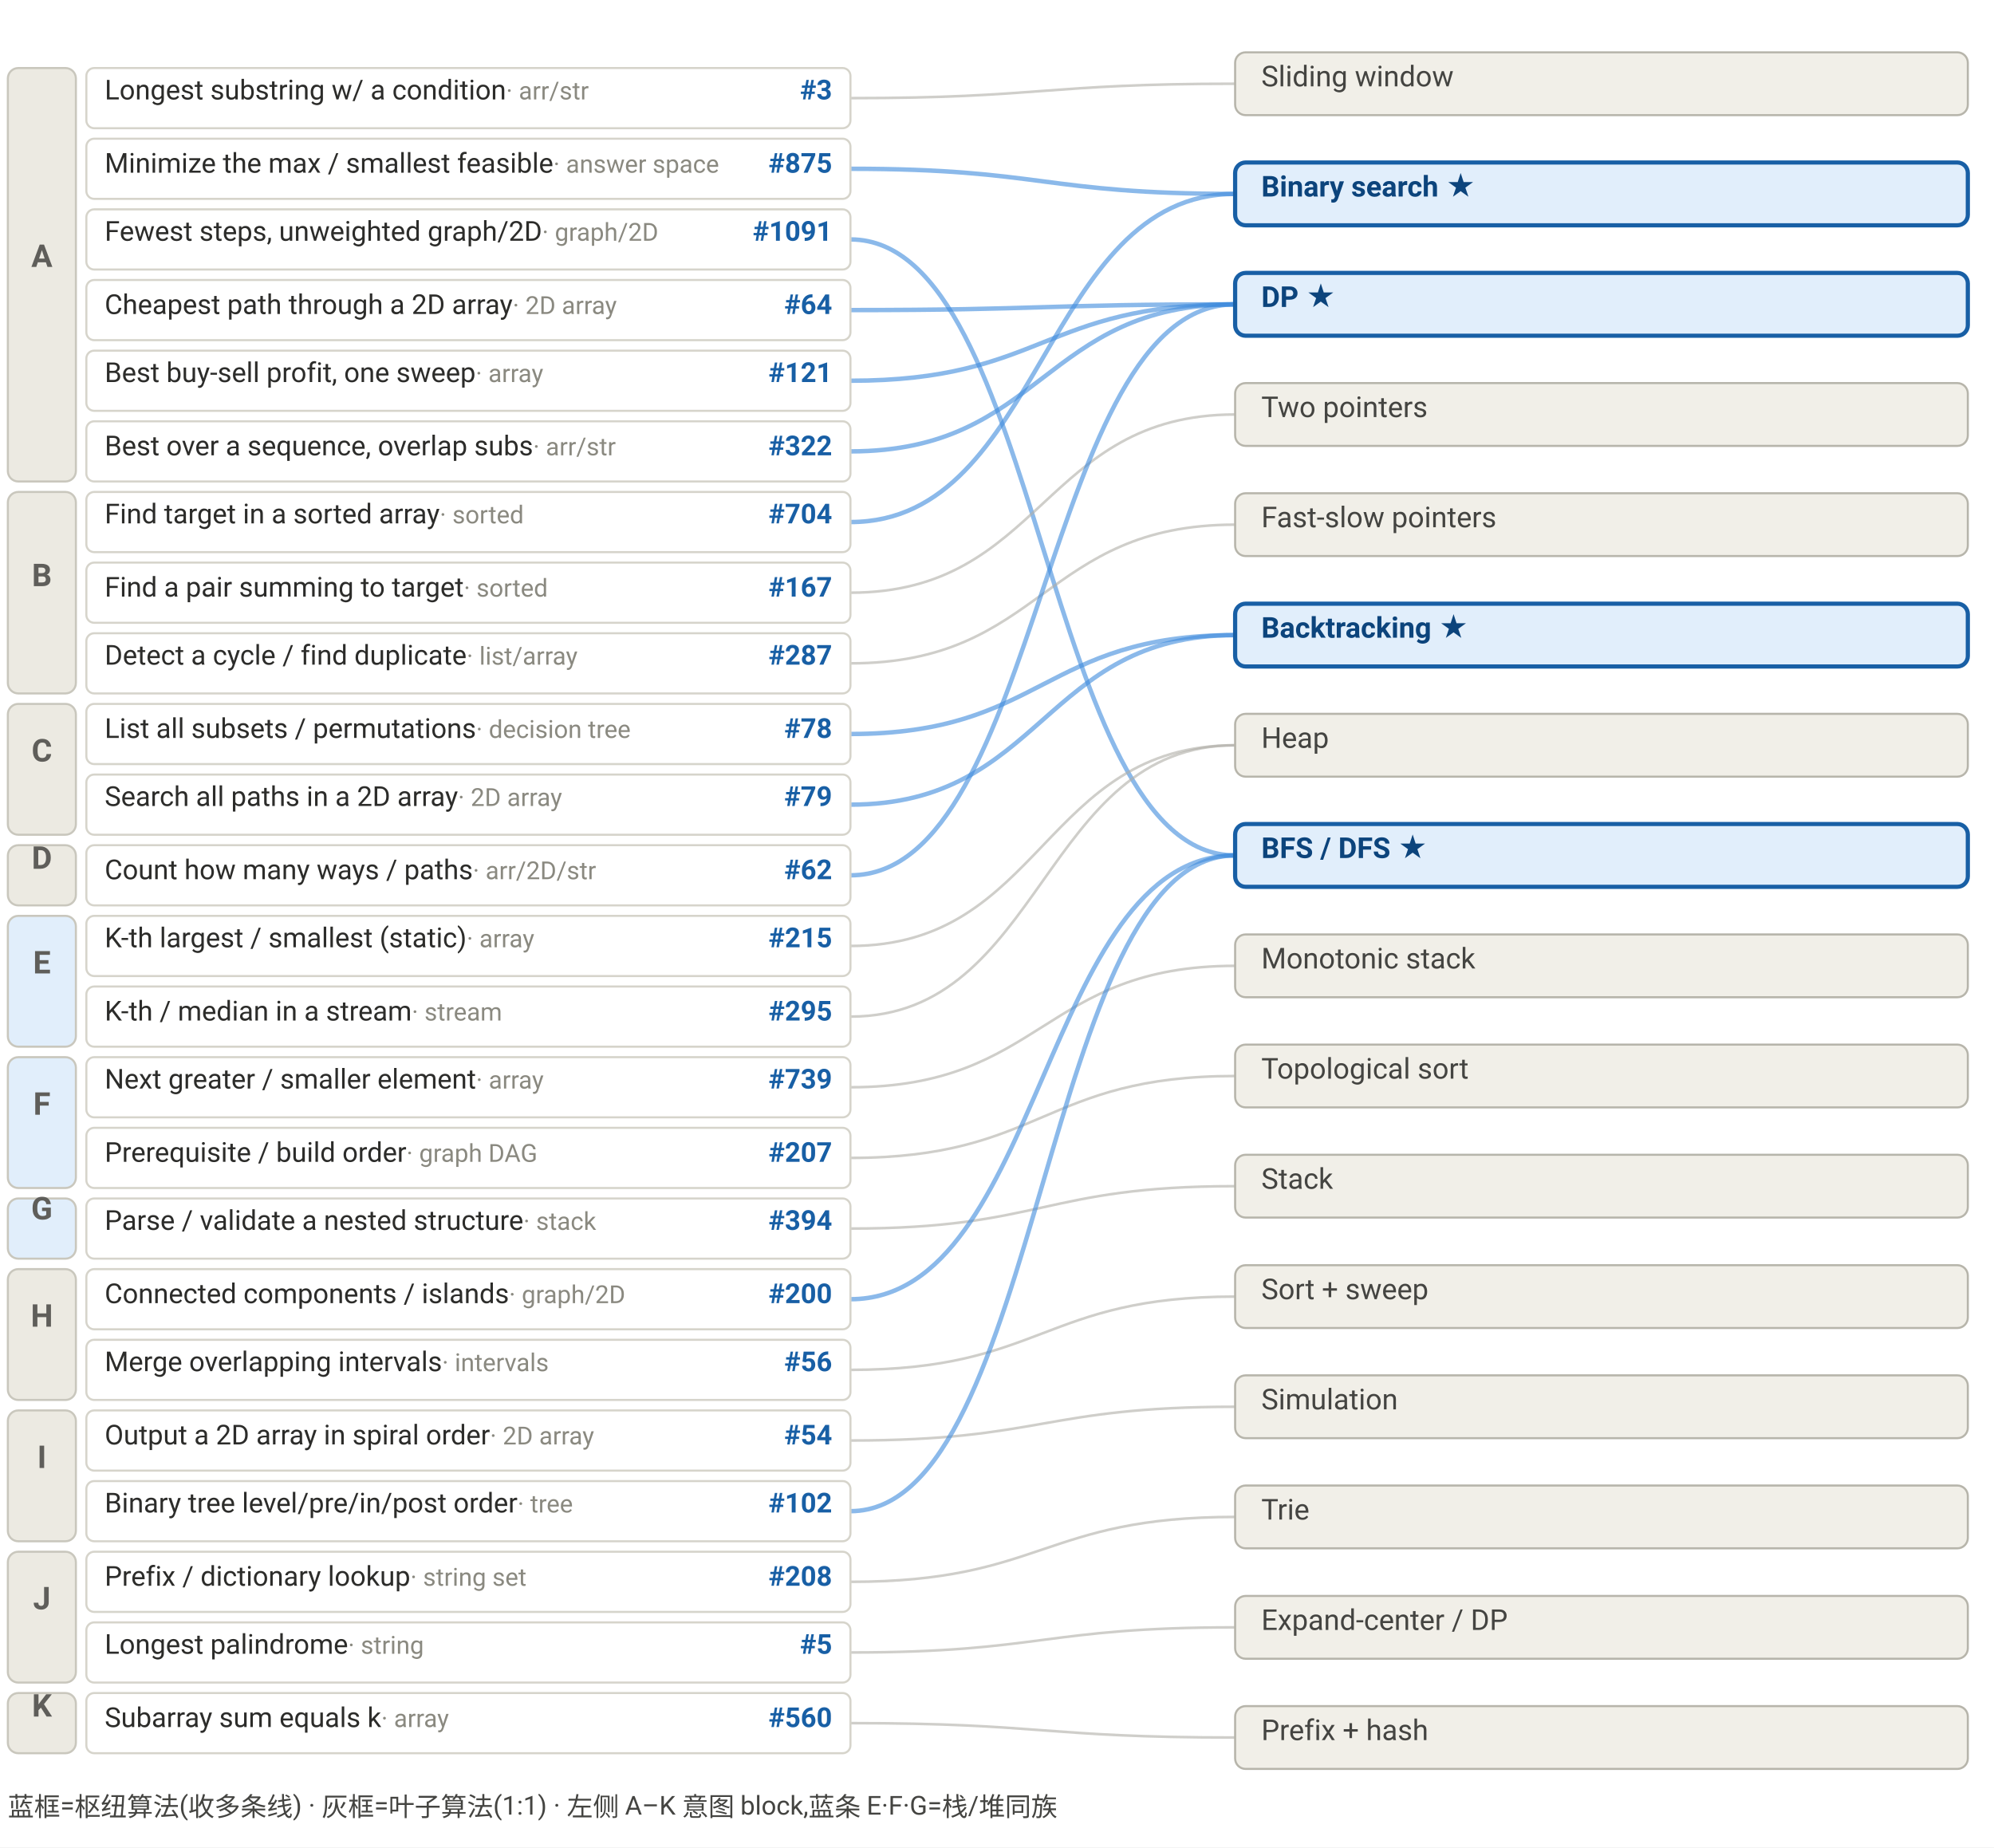
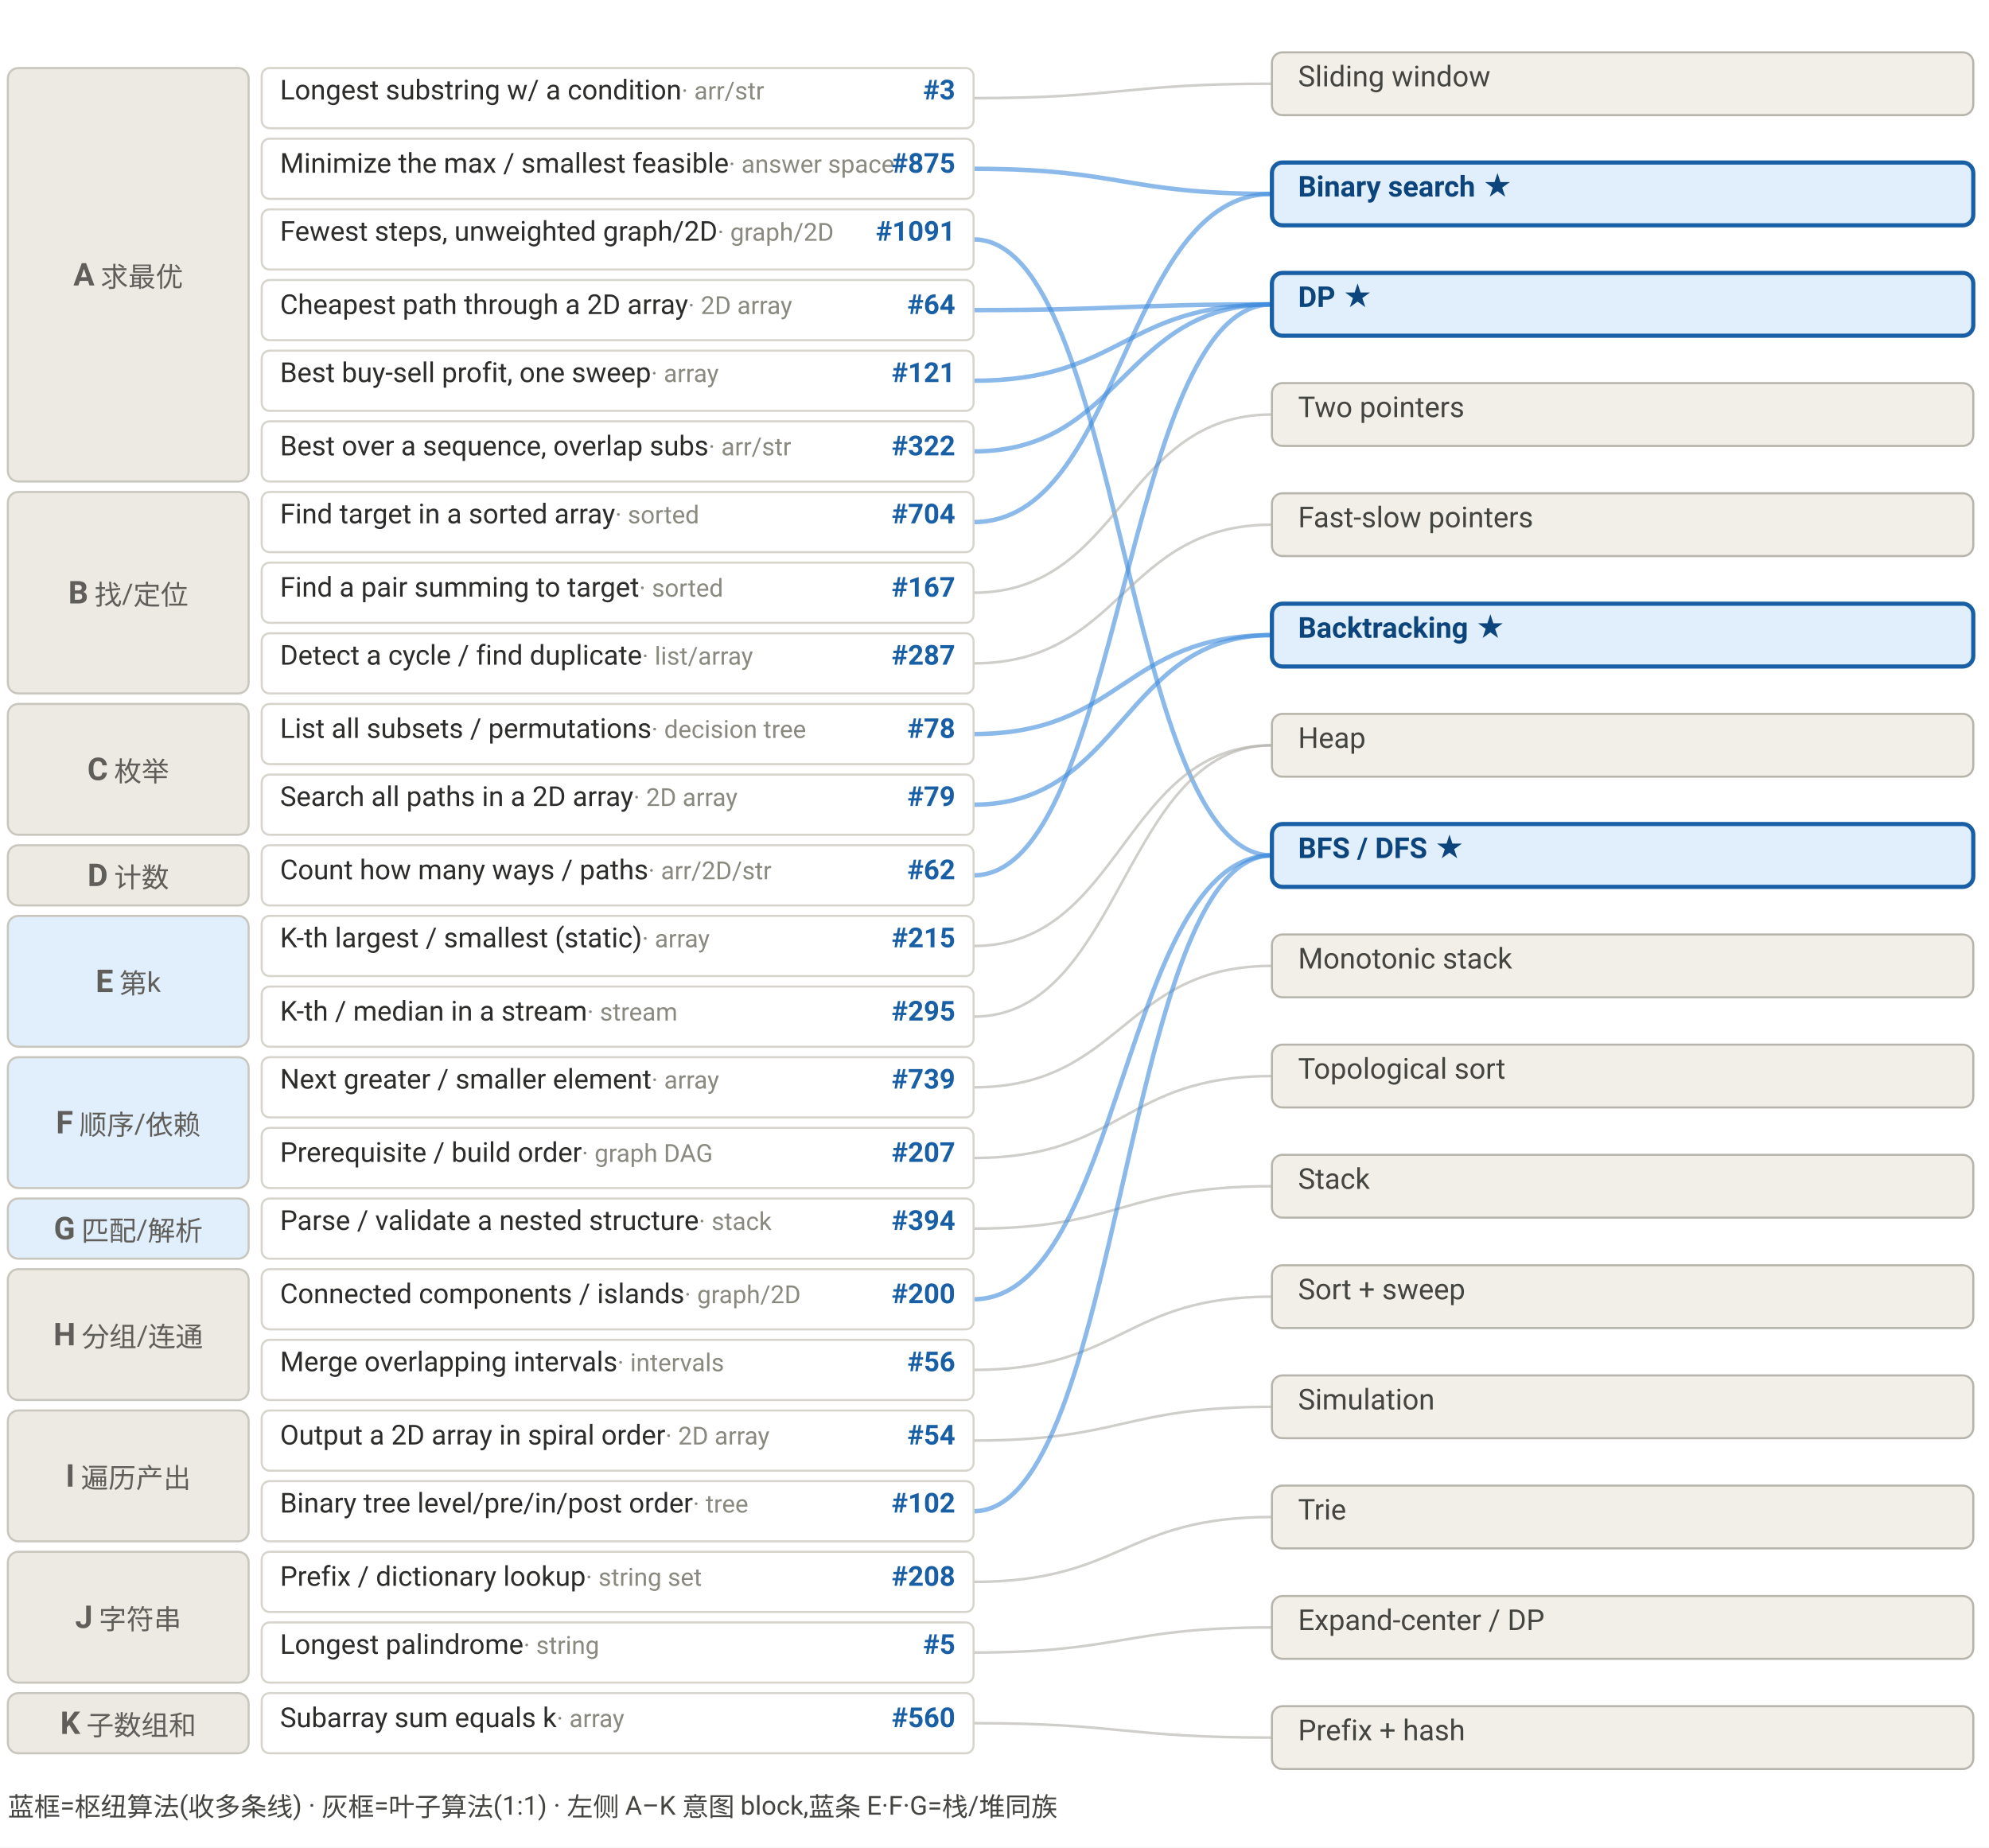
- <svg xmlns="http://www.w3.org/2000/svg" viewBox="0 0 762 706" font-family="-apple-system,Segoe UI,Roboto,Helvetica,Arial,sans-serif">
-   <rect x="0" y="0" width="762" height="706" fill="#ffffff" />
-   <path d="M 325 37.5 C 398.5 37.5 398.5 32.0 472 32.0" fill="none" stroke="#AFAEA6" stroke-width="1.0" opacity="0.6" />
-   <path d="M 325 64.5 C 398.5 64.5 398.5 74.1 472 74.1" fill="none" stroke="#3D8BDC" stroke-width="1.7" opacity="0.6" />
-   <path d="M 325 91.5 C 398.5 91.5 398.5 326.9 472 326.9" fill="none" stroke="#3D8BDC" stroke-width="1.7" opacity="0.6" />
-   <path d="M 325 118.5 C 398.5 118.5 398.5 116.3 472 116.3" fill="none" stroke="#3D8BDC" stroke-width="1.7" opacity="0.6" />
-   <path d="M 325 145.5 C 398.5 145.5 398.5 116.3 472 116.3" fill="none" stroke="#3D8BDC" stroke-width="1.7" opacity="0.6" />
-   <path d="M 325 172.5 C 398.5 172.5 398.5 116.3 472 116.3" fill="none" stroke="#3D8BDC" stroke-width="1.7" opacity="0.6" />
-   <path d="M 325 199.5 C 398.5 199.5 398.5 74.1 472 74.1" fill="none" stroke="#3D8BDC" stroke-width="1.7" opacity="0.6" />
-   <path d="M 325 226.5 C 398.5 226.5 398.5 158.4 472 158.4" fill="none" stroke="#AFAEA6" stroke-width="1.0" opacity="0.6" />
-   <path d="M 325 253.5 C 398.5 253.5 398.5 200.5 472 200.5" fill="none" stroke="#AFAEA6" stroke-width="1.0" opacity="0.6" />
-   <path d="M 325 280.5 C 398.5 280.5 398.5 242.7 472 242.7" fill="none" stroke="#3D8BDC" stroke-width="1.7" opacity="0.6" />
-   <path d="M 325 307.5 C 398.5 307.5 398.5 242.7 472 242.7" fill="none" stroke="#3D8BDC" stroke-width="1.7" opacity="0.6" />
-   <path d="M 325 334.5 C 398.5 334.5 398.5 116.3 472 116.3" fill="none" stroke="#3D8BDC" stroke-width="1.7" opacity="0.6" />
-   <path d="M 325 361.5 C 398.5 361.5 398.5 284.8 472 284.8" fill="none" stroke="#AFAEA6" stroke-width="1.0" opacity="0.6" />
-   <path d="M 325 388.5 C 398.5 388.5 398.5 284.8 472 284.8" fill="none" stroke="#AFAEA6" stroke-width="1.0" opacity="0.6" />
-   <path d="M 325 415.5 C 398.5 415.5 398.5 369.1 472 369.1" fill="none" stroke="#AFAEA6" stroke-width="1.0" opacity="0.6" />
-   <path d="M 325 442.5 C 398.5 442.5 398.5 411.2 472 411.2" fill="none" stroke="#AFAEA6" stroke-width="1.0" opacity="0.6" />
-   <path d="M 325 469.5 C 398.5 469.5 398.5 453.3 472 453.3" fill="none" stroke="#AFAEA6" stroke-width="1.0" opacity="0.6" />
-   <path d="M 325 496.5 C 398.5 496.5 398.5 326.9 472 326.9" fill="none" stroke="#3D8BDC" stroke-width="1.7" opacity="0.6" />
-   <path d="M 325 523.5 C 398.5 523.5 398.5 495.5 472 495.5" fill="none" stroke="#AFAEA6" stroke-width="1.0" opacity="0.6" />
-   <path d="M 325 550.5 C 398.5 550.5 398.5 537.6 472 537.6" fill="none" stroke="#AFAEA6" stroke-width="1.0" opacity="0.6" />
-   <path d="M 325 577.5 C 398.5 577.5 398.5 326.9 472 326.9" fill="none" stroke="#3D8BDC" stroke-width="1.7" opacity="0.6" />
-   <path d="M 325 604.5 C 398.5 604.5 398.5 579.7 472 579.7" fill="none" stroke="#AFAEA6" stroke-width="1.0" opacity="0.6" />
-   <path d="M 325 631.5 C 398.5 631.5 398.5 621.9 472 621.9" fill="none" stroke="#AFAEA6" stroke-width="1.0" opacity="0.6" />
-   <path d="M 325 658.5 C 398.5 658.5 398.5 664.0 472 664.0" fill="none" stroke="#AFAEA6" stroke-width="1.0" opacity="0.6" />
-   <rect x="3" y="26" width="26" height="158" rx="4" fill="#ECEAE2" stroke="#C9C7BD" stroke-width="0.8" />
-   <text x="16" y="102" text-anchor="middle" font-size="12" font-weight="600" fill="#5F5E5A">A</text>
-   <rect x="3" y="188" width="26" height="77" rx="4" fill="#ECEAE2" stroke="#C9C7BD" stroke-width="0.8" />
-   <text x="16" y="224" text-anchor="middle" font-size="12" font-weight="600" fill="#5F5E5A">B</text>
-   <rect x="3" y="269" width="26" height="50" rx="4" fill="#ECEAE2" stroke="#C9C7BD" stroke-width="0.8" />
-   <text x="16" y="291" text-anchor="middle" font-size="12" font-weight="600" fill="#5F5E5A">C</text>
-   <rect x="3" y="323" width="26" height="23" rx="4" fill="#ECEAE2" stroke="#C9C7BD" stroke-width="0.8" />
-   <text x="16" y="332" text-anchor="middle" font-size="12" font-weight="600" fill="#5F5E5A">D</text>
-   <rect x="3" y="350" width="26" height="50" rx="4" fill="#E1EEFB" stroke="#C9C7BD" stroke-width="0.8" />
-   <text x="16" y="372" text-anchor="middle" font-size="12" font-weight="600" fill="#5F5E5A">E</text>
-   <rect x="3" y="404" width="26" height="50" rx="4" fill="#E1EEFB" stroke="#C9C7BD" stroke-width="0.8" />
-   <text x="16" y="426" text-anchor="middle" font-size="12" font-weight="600" fill="#5F5E5A">F</text>
-   <rect x="3" y="458" width="26" height="23" rx="4" fill="#E1EEFB" stroke="#C9C7BD" stroke-width="0.8" />
-   <text x="16" y="466" text-anchor="middle" font-size="12" font-weight="600" fill="#5F5E5A">G</text>
-   <rect x="3" y="485" width="26" height="50" rx="4" fill="#ECEAE2" stroke="#C9C7BD" stroke-width="0.8" />
-   <text x="16" y="507" text-anchor="middle" font-size="12" font-weight="600" fill="#5F5E5A">H</text>
-   <rect x="3" y="539" width="26" height="50" rx="4" fill="#ECEAE2" stroke="#C9C7BD" stroke-width="0.8" />
-   <text x="16" y="561" text-anchor="middle" font-size="12" font-weight="600" fill="#5F5E5A">I</text>
-   <rect x="3" y="593" width="26" height="50" rx="4" fill="#ECEAE2" stroke="#C9C7BD" stroke-width="0.8" />
-   <text x="16" y="615" text-anchor="middle" font-size="12" font-weight="600" fill="#5F5E5A">J</text>
-   <rect x="3" y="647" width="26" height="23" rx="4" fill="#ECEAE2" stroke="#C9C7BD" stroke-width="0.8" />
-   <text x="16" y="656" text-anchor="middle" font-size="12" font-weight="600" fill="#5F5E5A">K</text>
-   <rect x="33" y="26" width="292" height="23" rx="3" fill="#ffffff" stroke="#D6D4CB" stroke-width="0.8" />
-   <text x="40" y="38" font-size="10.5" fill="#2C2C2A">Longest substring w/ a condition<tspan fill="#8A8980" font-size="9.5"> · arr/str</tspan>
+ <svg xmlns="http://www.w3.org/2000/svg" viewBox="0 0 760 706" font-family="-apple-system,Segoe UI,Roboto,Helvetica,Arial,sans-serif">
+   <rect x="0" y="0" width="760" height="706" fill="#ffffff" />
+   <path d="M 372 37.5 C 429.0 37.5 429.0 32.0 486 32.0" fill="none" stroke="#AFAEA6" stroke-width="1.0" opacity="0.6" />
+   <path d="M 372 64.5 C 429.0 64.5 429.0 74.1 486 74.1" fill="none" stroke="#3D8BDC" stroke-width="1.7" opacity="0.6" />
+   <path d="M 372 91.5 C 429.0 91.5 429.0 326.9 486 326.9" fill="none" stroke="#3D8BDC" stroke-width="1.7" opacity="0.6" />
+   <path d="M 372 118.5 C 429.0 118.5 429.0 116.3 486 116.3" fill="none" stroke="#3D8BDC" stroke-width="1.7" opacity="0.6" />
+   <path d="M 372 145.5 C 429.0 145.5 429.0 116.3 486 116.3" fill="none" stroke="#3D8BDC" stroke-width="1.7" opacity="0.6" />
+   <path d="M 372 172.5 C 429.0 172.5 429.0 116.3 486 116.3" fill="none" stroke="#3D8BDC" stroke-width="1.7" opacity="0.6" />
+   <path d="M 372 199.5 C 429.0 199.5 429.0 74.1 486 74.1" fill="none" stroke="#3D8BDC" stroke-width="1.7" opacity="0.6" />
+   <path d="M 372 226.5 C 429.0 226.5 429.0 158.4 486 158.4" fill="none" stroke="#AFAEA6" stroke-width="1.0" opacity="0.6" />
+   <path d="M 372 253.5 C 429.0 253.5 429.0 200.5 486 200.5" fill="none" stroke="#AFAEA6" stroke-width="1.0" opacity="0.6" />
+   <path d="M 372 280.5 C 429.0 280.5 429.0 242.7 486 242.7" fill="none" stroke="#3D8BDC" stroke-width="1.7" opacity="0.6" />
+   <path d="M 372 307.5 C 429.0 307.5 429.0 242.7 486 242.7" fill="none" stroke="#3D8BDC" stroke-width="1.7" opacity="0.6" />
+   <path d="M 372 334.5 C 429.0 334.5 429.0 116.3 486 116.3" fill="none" stroke="#3D8BDC" stroke-width="1.7" opacity="0.6" />
+   <path d="M 372 361.5 C 429.0 361.5 429.0 284.8 486 284.8" fill="none" stroke="#AFAEA6" stroke-width="1.0" opacity="0.6" />
+   <path d="M 372 388.5 C 429.0 388.5 429.0 284.8 486 284.8" fill="none" stroke="#AFAEA6" stroke-width="1.0" opacity="0.6" />
+   <path d="M 372 415.5 C 429.0 415.5 429.0 369.1 486 369.1" fill="none" stroke="#AFAEA6" stroke-width="1.0" opacity="0.6" />
+   <path d="M 372 442.5 C 429.0 442.5 429.0 411.2 486 411.2" fill="none" stroke="#AFAEA6" stroke-width="1.0" opacity="0.6" />
+   <path d="M 372 469.5 C 429.0 469.5 429.0 453.3 486 453.3" fill="none" stroke="#AFAEA6" stroke-width="1.0" opacity="0.6" />
+   <path d="M 372 496.5 C 429.0 496.5 429.0 326.9 486 326.9" fill="none" stroke="#3D8BDC" stroke-width="1.7" opacity="0.6" />
+   <path d="M 372 523.5 C 429.0 523.5 429.0 495.5 486 495.5" fill="none" stroke="#AFAEA6" stroke-width="1.0" opacity="0.6" />
+   <path d="M 372 550.5 C 429.0 550.5 429.0 537.6 486 537.6" fill="none" stroke="#AFAEA6" stroke-width="1.0" opacity="0.6" />
+   <path d="M 372 577.5 C 429.0 577.5 429.0 326.9 486 326.9" fill="none" stroke="#3D8BDC" stroke-width="1.7" opacity="0.6" />
+   <path d="M 372 604.5 C 429.0 604.5 429.0 579.7 486 579.7" fill="none" stroke="#AFAEA6" stroke-width="1.0" opacity="0.6" />
+   <path d="M 372 631.5 C 429.0 631.5 429.0 621.9 486 621.9" fill="none" stroke="#AFAEA6" stroke-width="1.0" opacity="0.6" />
+   <path d="M 372 658.5 C 429.0 658.5 429.0 664.0 486 664.0" fill="none" stroke="#AFAEA6" stroke-width="1.0" opacity="0.6" />
+   <rect x="3" y="26" width="92" height="158" rx="4" fill="#ECEAE2" stroke="#C9C7BD" stroke-width="0.8" />
+   <text x="49.0" y="105.0" text-anchor="middle" dominant-baseline="central" font-size="10.5" fill="#5F5E5A">
+     <tspan font-weight="700" font-size="12">A</tspan> 求最优</text>
+   <rect x="3" y="188" width="92" height="77" rx="4" fill="#ECEAE2" stroke="#C9C7BD" stroke-width="0.8" />
+   <text x="49.0" y="226.5" text-anchor="middle" dominant-baseline="central" font-size="10.5" fill="#5F5E5A">
+     <tspan font-weight="700" font-size="12">B</tspan> 找/定位</text>
+   <rect x="3" y="269" width="92" height="50" rx="4" fill="#ECEAE2" stroke="#C9C7BD" stroke-width="0.8" />
+   <text x="49.0" y="294.0" text-anchor="middle" dominant-baseline="central" font-size="10.5" fill="#5F5E5A">
+     <tspan font-weight="700" font-size="12">C</tspan> 枚举</text>
+   <rect x="3" y="323" width="92" height="23" rx="4" fill="#ECEAE2" stroke="#C9C7BD" stroke-width="0.8" />
+   <text x="49.0" y="334.5" text-anchor="middle" dominant-baseline="central" font-size="10.5" fill="#5F5E5A">
+     <tspan font-weight="700" font-size="12">D</tspan> 计数</text>
+   <rect x="3" y="350" width="92" height="50" rx="4" fill="#E1EEFB" stroke="#C9C7BD" stroke-width="0.8" />
+   <text x="49.0" y="375.0" text-anchor="middle" dominant-baseline="central" font-size="10.5" fill="#5F5E5A">
+     <tspan font-weight="700" font-size="12">E</tspan> 第k</text>
+   <rect x="3" y="404" width="92" height="50" rx="4" fill="#E1EEFB" stroke="#C9C7BD" stroke-width="0.8" />
+   <text x="49.0" y="429.0" text-anchor="middle" dominant-baseline="central" font-size="10.5" fill="#5F5E5A">
+     <tspan font-weight="700" font-size="12">F</tspan> 顺序/依赖</text>
+   <rect x="3" y="458" width="92" height="23" rx="4" fill="#E1EEFB" stroke="#C9C7BD" stroke-width="0.8" />
+   <text x="49.0" y="469.5" text-anchor="middle" dominant-baseline="central" font-size="10.5" fill="#5F5E5A">
+     <tspan font-weight="700" font-size="12">G</tspan> 匹配/解析</text>
+   <rect x="3" y="485" width="92" height="50" rx="4" fill="#ECEAE2" stroke="#C9C7BD" stroke-width="0.8" />
+   <text x="49.0" y="510.0" text-anchor="middle" dominant-baseline="central" font-size="10.5" fill="#5F5E5A">
+     <tspan font-weight="700" font-size="12">H</tspan> 分组/连通</text>
+   <rect x="3" y="539" width="92" height="50" rx="4" fill="#ECEAE2" stroke="#C9C7BD" stroke-width="0.8" />
+   <text x="49.0" y="564.0" text-anchor="middle" dominant-baseline="central" font-size="10.5" fill="#5F5E5A">
+     <tspan font-weight="700" font-size="12">I</tspan> 遍历产出</text>
+   <rect x="3" y="593" width="92" height="50" rx="4" fill="#ECEAE2" stroke="#C9C7BD" stroke-width="0.8" />
+   <text x="49.0" y="618.0" text-anchor="middle" dominant-baseline="central" font-size="10.5" fill="#5F5E5A">
+     <tspan font-weight="700" font-size="12">J</tspan> 字符串</text>
+   <rect x="3" y="647" width="92" height="23" rx="4" fill="#ECEAE2" stroke="#C9C7BD" stroke-width="0.8" />
+   <text x="49.0" y="658.5" text-anchor="middle" dominant-baseline="central" font-size="10.5" fill="#5F5E5A">
+     <tspan font-weight="700" font-size="12">K</tspan> 子数组和</text>
+   <rect x="100" y="26" width="272" height="23" rx="3" fill="#ffffff" stroke="#D6D4CB" stroke-width="0.8" />
+   <text x="107" y="38" font-size="10.5" fill="#2C2C2A">Longest substring w/ a condition<tspan fill="#8A8980" font-size="9.5"> · arr/str</tspan>
  </text>
-   <text x="318" y="38" text-anchor="end" font-size="10.5" font-weight="600" fill="#185FA5">#3</text>
-   <rect x="33" y="53" width="292" height="23" rx="3" fill="#ffffff" stroke="#D6D4CB" stroke-width="0.8" />
-   <text x="40" y="66" font-size="10.5" fill="#2C2C2A">Minimize the max / smallest feasible<tspan fill="#8A8980" font-size="9.5"> · answer space</tspan>
+   <text x="365" y="38" text-anchor="end" font-size="10.5" font-weight="600" fill="#185FA5">#3</text>
+   <rect x="100" y="53" width="272" height="23" rx="3" fill="#ffffff" stroke="#D6D4CB" stroke-width="0.8" />
+   <text x="107" y="66" font-size="10.5" fill="#2C2C2A">Minimize the max / smallest feasible<tspan fill="#8A8980" font-size="9.5"> · answer space</tspan>
  </text>
-   <text x="318" y="66" text-anchor="end" font-size="10.5" font-weight="600" fill="#185FA5">#875</text>
-   <rect x="33" y="80" width="292" height="23" rx="3" fill="#ffffff" stroke="#D6D4CB" stroke-width="0.8" />
-   <text x="40" y="92" font-size="10.5" fill="#2C2C2A">Fewest steps, unweighted graph/2D<tspan fill="#8A8980" font-size="9.5"> · graph/2D</tspan>
+   <text x="365" y="66" text-anchor="end" font-size="10.5" font-weight="600" fill="#185FA5">#875</text>
+   <rect x="100" y="80" width="272" height="23" rx="3" fill="#ffffff" stroke="#D6D4CB" stroke-width="0.8" />
+   <text x="107" y="92" font-size="10.5" fill="#2C2C2A">Fewest steps, unweighted graph/2D<tspan fill="#8A8980" font-size="9.5"> · graph/2D</tspan>
  </text>
-   <text x="318" y="92" text-anchor="end" font-size="10.5" font-weight="600" fill="#185FA5">#1091</text>
-   <rect x="33" y="107" width="292" height="23" rx="3" fill="#ffffff" stroke="#D6D4CB" stroke-width="0.8" />
-   <text x="40" y="120" font-size="10.5" fill="#2C2C2A">Cheapest path through a 2D array<tspan fill="#8A8980" font-size="9.5"> · 2D array</tspan>
+   <text x="365" y="92" text-anchor="end" font-size="10.5" font-weight="600" fill="#185FA5">#1091</text>
+   <rect x="100" y="107" width="272" height="23" rx="3" fill="#ffffff" stroke="#D6D4CB" stroke-width="0.8" />
+   <text x="107" y="120" font-size="10.5" fill="#2C2C2A">Cheapest path through a 2D array<tspan fill="#8A8980" font-size="9.5"> · 2D array</tspan>
  </text>
-   <text x="318" y="120" text-anchor="end" font-size="10.5" font-weight="600" fill="#185FA5">#64</text>
-   <rect x="33" y="134" width="292" height="23" rx="3" fill="#ffffff" stroke="#D6D4CB" stroke-width="0.8" />
-   <text x="40" y="146" font-size="10.5" fill="#2C2C2A">Best buy-sell profit, one sweep<tspan fill="#8A8980" font-size="9.5"> · array</tspan>
+   <text x="365" y="120" text-anchor="end" font-size="10.5" font-weight="600" fill="#185FA5">#64</text>
+   <rect x="100" y="134" width="272" height="23" rx="3" fill="#ffffff" stroke="#D6D4CB" stroke-width="0.8" />
+   <text x="107" y="146" font-size="10.5" fill="#2C2C2A">Best buy-sell profit, one sweep<tspan fill="#8A8980" font-size="9.5"> · array</tspan>
  </text>
-   <text x="318" y="146" text-anchor="end" font-size="10.5" font-weight="600" fill="#185FA5">#121</text>
-   <rect x="33" y="161" width="292" height="23" rx="3" fill="#ffffff" stroke="#D6D4CB" stroke-width="0.8" />
-   <text x="40" y="174" font-size="10.5" fill="#2C2C2A">Best over a sequence, overlap subs<tspan fill="#8A8980" font-size="9.5"> · arr/str</tspan>
+   <text x="365" y="146" text-anchor="end" font-size="10.5" font-weight="600" fill="#185FA5">#121</text>
+   <rect x="100" y="161" width="272" height="23" rx="3" fill="#ffffff" stroke="#D6D4CB" stroke-width="0.8" />
+   <text x="107" y="174" font-size="10.5" fill="#2C2C2A">Best over a sequence, overlap subs<tspan fill="#8A8980" font-size="9.5"> · arr/str</tspan>
  </text>
-   <text x="318" y="174" text-anchor="end" font-size="10.5" font-weight="600" fill="#185FA5">#322</text>
-   <rect x="33" y="188" width="292" height="23" rx="3" fill="#ffffff" stroke="#D6D4CB" stroke-width="0.8" />
-   <text x="40" y="200" font-size="10.5" fill="#2C2C2A">Find target in a sorted array<tspan fill="#8A8980" font-size="9.5"> · sorted</tspan>
+   <text x="365" y="174" text-anchor="end" font-size="10.5" font-weight="600" fill="#185FA5">#322</text>
+   <rect x="100" y="188" width="272" height="23" rx="3" fill="#ffffff" stroke="#D6D4CB" stroke-width="0.8" />
+   <text x="107" y="200" font-size="10.5" fill="#2C2C2A">Find target in a sorted array<tspan fill="#8A8980" font-size="9.5"> · sorted</tspan>
  </text>
-   <text x="318" y="200" text-anchor="end" font-size="10.5" font-weight="600" fill="#185FA5">#704</text>
-   <rect x="33" y="215" width="292" height="23" rx="3" fill="#ffffff" stroke="#D6D4CB" stroke-width="0.8" />
-   <text x="40" y="228" font-size="10.5" fill="#2C2C2A">Find a pair summing to target<tspan fill="#8A8980" font-size="9.5"> · sorted</tspan>
+   <text x="365" y="200" text-anchor="end" font-size="10.5" font-weight="600" fill="#185FA5">#704</text>
+   <rect x="100" y="215" width="272" height="23" rx="3" fill="#ffffff" stroke="#D6D4CB" stroke-width="0.8" />
+   <text x="107" y="228" font-size="10.5" fill="#2C2C2A">Find a pair summing to target<tspan fill="#8A8980" font-size="9.5"> · sorted</tspan>
  </text>
-   <text x="318" y="228" text-anchor="end" font-size="10.5" font-weight="600" fill="#185FA5">#167</text>
-   <rect x="33" y="242" width="292" height="23" rx="3" fill="#ffffff" stroke="#D6D4CB" stroke-width="0.8" />
-   <text x="40" y="254" font-size="10.5" fill="#2C2C2A">Detect a cycle / find duplicate<tspan fill="#8A8980" font-size="9.5"> · list/array</tspan>
+   <text x="365" y="228" text-anchor="end" font-size="10.5" font-weight="600" fill="#185FA5">#167</text>
+   <rect x="100" y="242" width="272" height="23" rx="3" fill="#ffffff" stroke="#D6D4CB" stroke-width="0.8" />
+   <text x="107" y="254" font-size="10.5" fill="#2C2C2A">Detect a cycle / find duplicate<tspan fill="#8A8980" font-size="9.5"> · list/array</tspan>
  </text>
-   <text x="318" y="254" text-anchor="end" font-size="10.5" font-weight="600" fill="#185FA5">#287</text>
-   <rect x="33" y="269" width="292" height="23" rx="3" fill="#ffffff" stroke="#D6D4CB" stroke-width="0.8" />
-   <text x="40" y="282" font-size="10.5" fill="#2C2C2A">List all subsets / permutations<tspan fill="#8A8980" font-size="9.5"> · decision tree</tspan>
+   <text x="365" y="254" text-anchor="end" font-size="10.5" font-weight="600" fill="#185FA5">#287</text>
+   <rect x="100" y="269" width="272" height="23" rx="3" fill="#ffffff" stroke="#D6D4CB" stroke-width="0.8" />
+   <text x="107" y="282" font-size="10.5" fill="#2C2C2A">List all subsets / permutations<tspan fill="#8A8980" font-size="9.5"> · decision tree</tspan>
  </text>
-   <text x="318" y="282" text-anchor="end" font-size="10.5" font-weight="600" fill="#185FA5">#78</text>
-   <rect x="33" y="296" width="292" height="23" rx="3" fill="#ffffff" stroke="#D6D4CB" stroke-width="0.8" />
-   <text x="40" y="308" font-size="10.5" fill="#2C2C2A">Search all paths in a 2D array<tspan fill="#8A8980" font-size="9.5"> · 2D array</tspan>
+   <text x="365" y="282" text-anchor="end" font-size="10.5" font-weight="600" fill="#185FA5">#78</text>
+   <rect x="100" y="296" width="272" height="23" rx="3" fill="#ffffff" stroke="#D6D4CB" stroke-width="0.8" />
+   <text x="107" y="308" font-size="10.5" fill="#2C2C2A">Search all paths in a 2D array<tspan fill="#8A8980" font-size="9.5"> · 2D array</tspan>
  </text>
-   <text x="318" y="308" text-anchor="end" font-size="10.5" font-weight="600" fill="#185FA5">#79</text>
-   <rect x="33" y="323" width="292" height="23" rx="3" fill="#ffffff" stroke="#D6D4CB" stroke-width="0.8" />
-   <text x="40" y="336" font-size="10.5" fill="#2C2C2A">Count how many ways / paths<tspan fill="#8A8980" font-size="9.5"> · arr/2D/str</tspan>
+   <text x="365" y="308" text-anchor="end" font-size="10.5" font-weight="600" fill="#185FA5">#79</text>
+   <rect x="100" y="323" width="272" height="23" rx="3" fill="#ffffff" stroke="#D6D4CB" stroke-width="0.8" />
+   <text x="107" y="336" font-size="10.5" fill="#2C2C2A">Count how many ways / paths<tspan fill="#8A8980" font-size="9.5"> · arr/2D/str</tspan>
  </text>
-   <text x="318" y="336" text-anchor="end" font-size="10.5" font-weight="600" fill="#185FA5">#62</text>
-   <rect x="33" y="350" width="292" height="23" rx="3" fill="#ffffff" stroke="#D6D4CB" stroke-width="0.8" />
-   <text x="40" y="362" font-size="10.5" fill="#2C2C2A">K-th largest / smallest (static)<tspan fill="#8A8980" font-size="9.5"> · array</tspan>
+   <text x="365" y="336" text-anchor="end" font-size="10.5" font-weight="600" fill="#185FA5">#62</text>
+   <rect x="100" y="350" width="272" height="23" rx="3" fill="#ffffff" stroke="#D6D4CB" stroke-width="0.8" />
+   <text x="107" y="362" font-size="10.5" fill="#2C2C2A">K-th largest / smallest (static)<tspan fill="#8A8980" font-size="9.5"> · array</tspan>
  </text>
-   <text x="318" y="362" text-anchor="end" font-size="10.5" font-weight="600" fill="#185FA5">#215</text>
-   <rect x="33" y="377" width="292" height="23" rx="3" fill="#ffffff" stroke="#D6D4CB" stroke-width="0.8" />
-   <text x="40" y="390" font-size="10.5" fill="#2C2C2A">K-th / median in a stream<tspan fill="#8A8980" font-size="9.5"> · stream</tspan>
+   <text x="365" y="362" text-anchor="end" font-size="10.5" font-weight="600" fill="#185FA5">#215</text>
+   <rect x="100" y="377" width="272" height="23" rx="3" fill="#ffffff" stroke="#D6D4CB" stroke-width="0.8" />
+   <text x="107" y="390" font-size="10.5" fill="#2C2C2A">K-th / median in a stream<tspan fill="#8A8980" font-size="9.5"> · stream</tspan>
  </text>
-   <text x="318" y="390" text-anchor="end" font-size="10.5" font-weight="600" fill="#185FA5">#295</text>
-   <rect x="33" y="404" width="292" height="23" rx="3" fill="#ffffff" stroke="#D6D4CB" stroke-width="0.8" />
-   <text x="40" y="416" font-size="10.5" fill="#2C2C2A">Next greater / smaller element<tspan fill="#8A8980" font-size="9.5"> · array</tspan>
+   <text x="365" y="390" text-anchor="end" font-size="10.5" font-weight="600" fill="#185FA5">#295</text>
+   <rect x="100" y="404" width="272" height="23" rx="3" fill="#ffffff" stroke="#D6D4CB" stroke-width="0.8" />
+   <text x="107" y="416" font-size="10.5" fill="#2C2C2A">Next greater / smaller element<tspan fill="#8A8980" font-size="9.5"> · array</tspan>
  </text>
-   <text x="318" y="416" text-anchor="end" font-size="10.5" font-weight="600" fill="#185FA5">#739</text>
-   <rect x="33" y="431" width="292" height="23" rx="3" fill="#ffffff" stroke="#D6D4CB" stroke-width="0.8" />
-   <text x="40" y="444" font-size="10.5" fill="#2C2C2A">Prerequisite / build order<tspan fill="#8A8980" font-size="9.5"> · graph DAG</tspan>
+   <text x="365" y="416" text-anchor="end" font-size="10.5" font-weight="600" fill="#185FA5">#739</text>
+   <rect x="100" y="431" width="272" height="23" rx="3" fill="#ffffff" stroke="#D6D4CB" stroke-width="0.8" />
+   <text x="107" y="444" font-size="10.5" fill="#2C2C2A">Prerequisite / build order<tspan fill="#8A8980" font-size="9.5"> · graph DAG</tspan>
  </text>
-   <text x="318" y="444" text-anchor="end" font-size="10.5" font-weight="600" fill="#185FA5">#207</text>
-   <rect x="33" y="458" width="292" height="23" rx="3" fill="#ffffff" stroke="#D6D4CB" stroke-width="0.8" />
-   <text x="40" y="470" font-size="10.5" fill="#2C2C2A">Parse / validate a nested structure<tspan fill="#8A8980" font-size="9.5"> · stack</tspan>
+   <text x="365" y="444" text-anchor="end" font-size="10.5" font-weight="600" fill="#185FA5">#207</text>
+   <rect x="100" y="458" width="272" height="23" rx="3" fill="#ffffff" stroke="#D6D4CB" stroke-width="0.8" />
+   <text x="107" y="470" font-size="10.5" fill="#2C2C2A">Parse / validate a nested structure<tspan fill="#8A8980" font-size="9.5"> · stack</tspan>
  </text>
-   <text x="318" y="470" text-anchor="end" font-size="10.5" font-weight="600" fill="#185FA5">#394</text>
-   <rect x="33" y="485" width="292" height="23" rx="3" fill="#ffffff" stroke="#D6D4CB" stroke-width="0.8" />
-   <text x="40" y="498" font-size="10.5" fill="#2C2C2A">Connected components / islands<tspan fill="#8A8980" font-size="9.5"> · graph/2D</tspan>
+   <text x="365" y="470" text-anchor="end" font-size="10.5" font-weight="600" fill="#185FA5">#394</text>
+   <rect x="100" y="485" width="272" height="23" rx="3" fill="#ffffff" stroke="#D6D4CB" stroke-width="0.8" />
+   <text x="107" y="498" font-size="10.5" fill="#2C2C2A">Connected components / islands<tspan fill="#8A8980" font-size="9.5"> · graph/2D</tspan>
  </text>
-   <text x="318" y="498" text-anchor="end" font-size="10.5" font-weight="600" fill="#185FA5">#200</text>
-   <rect x="33" y="512" width="292" height="23" rx="3" fill="#ffffff" stroke="#D6D4CB" stroke-width="0.8" />
-   <text x="40" y="524" font-size="10.5" fill="#2C2C2A">Merge overlapping intervals<tspan fill="#8A8980" font-size="9.5"> · intervals</tspan>
+   <text x="365" y="498" text-anchor="end" font-size="10.5" font-weight="600" fill="#185FA5">#200</text>
+   <rect x="100" y="512" width="272" height="23" rx="3" fill="#ffffff" stroke="#D6D4CB" stroke-width="0.8" />
+   <text x="107" y="524" font-size="10.5" fill="#2C2C2A">Merge overlapping intervals<tspan fill="#8A8980" font-size="9.5"> · intervals</tspan>
  </text>
-   <text x="318" y="524" text-anchor="end" font-size="10.5" font-weight="600" fill="#185FA5">#56</text>
-   <rect x="33" y="539" width="292" height="23" rx="3" fill="#ffffff" stroke="#D6D4CB" stroke-width="0.8" />
-   <text x="40" y="552" font-size="10.5" fill="#2C2C2A">Output a 2D array in spiral order<tspan fill="#8A8980" font-size="9.5"> · 2D array</tspan>
+   <text x="365" y="524" text-anchor="end" font-size="10.5" font-weight="600" fill="#185FA5">#56</text>
+   <rect x="100" y="539" width="272" height="23" rx="3" fill="#ffffff" stroke="#D6D4CB" stroke-width="0.8" />
+   <text x="107" y="552" font-size="10.5" fill="#2C2C2A">Output a 2D array in spiral order<tspan fill="#8A8980" font-size="9.5"> · 2D array</tspan>
  </text>
-   <text x="318" y="552" text-anchor="end" font-size="10.5" font-weight="600" fill="#185FA5">#54</text>
-   <rect x="33" y="566" width="292" height="23" rx="3" fill="#ffffff" stroke="#D6D4CB" stroke-width="0.8" />
-   <text x="40" y="578" font-size="10.5" fill="#2C2C2A">Binary tree level/pre/in/post order<tspan fill="#8A8980" font-size="9.5"> · tree</tspan>
+   <text x="365" y="552" text-anchor="end" font-size="10.5" font-weight="600" fill="#185FA5">#54</text>
+   <rect x="100" y="566" width="272" height="23" rx="3" fill="#ffffff" stroke="#D6D4CB" stroke-width="0.8" />
+   <text x="107" y="578" font-size="10.5" fill="#2C2C2A">Binary tree level/pre/in/post order<tspan fill="#8A8980" font-size="9.5"> · tree</tspan>
  </text>
-   <text x="318" y="578" text-anchor="end" font-size="10.5" font-weight="600" fill="#185FA5">#102</text>
-   <rect x="33" y="593" width="292" height="23" rx="3" fill="#ffffff" stroke="#D6D4CB" stroke-width="0.8" />
-   <text x="40" y="606" font-size="10.5" fill="#2C2C2A">Prefix / dictionary lookup<tspan fill="#8A8980" font-size="9.5"> · string set</tspan>
+   <text x="365" y="578" text-anchor="end" font-size="10.5" font-weight="600" fill="#185FA5">#102</text>
+   <rect x="100" y="593" width="272" height="23" rx="3" fill="#ffffff" stroke="#D6D4CB" stroke-width="0.8" />
+   <text x="107" y="606" font-size="10.5" fill="#2C2C2A">Prefix / dictionary lookup<tspan fill="#8A8980" font-size="9.5"> · string set</tspan>
  </text>
-   <text x="318" y="606" text-anchor="end" font-size="10.5" font-weight="600" fill="#185FA5">#208</text>
-   <rect x="33" y="620" width="292" height="23" rx="3" fill="#ffffff" stroke="#D6D4CB" stroke-width="0.8" />
-   <text x="40" y="632" font-size="10.5" fill="#2C2C2A">Longest palindrome<tspan fill="#8A8980" font-size="9.5"> · string</tspan>
+   <text x="365" y="606" text-anchor="end" font-size="10.5" font-weight="600" fill="#185FA5">#208</text>
+   <rect x="100" y="620" width="272" height="23" rx="3" fill="#ffffff" stroke="#D6D4CB" stroke-width="0.8" />
+   <text x="107" y="632" font-size="10.5" fill="#2C2C2A">Longest palindrome<tspan fill="#8A8980" font-size="9.5"> · string</tspan>
  </text>
-   <text x="318" y="632" text-anchor="end" font-size="10.5" font-weight="600" fill="#185FA5">#5</text>
-   <rect x="33" y="647" width="292" height="23" rx="3" fill="#ffffff" stroke="#D6D4CB" stroke-width="0.8" />
-   <text x="40" y="660" font-size="10.5" fill="#2C2C2A">Subarray sum equals k<tspan fill="#8A8980" font-size="9.5"> · array</tspan>
+   <text x="365" y="632" text-anchor="end" font-size="10.5" font-weight="600" fill="#185FA5">#5</text>
+   <rect x="100" y="647" width="272" height="23" rx="3" fill="#ffffff" stroke="#D6D4CB" stroke-width="0.8" />
+   <text x="107" y="660" font-size="10.5" fill="#2C2C2A">Subarray sum equals k<tspan fill="#8A8980" font-size="9.5"> · array</tspan>
  </text>
-   <text x="318" y="660" text-anchor="end" font-size="10.5" font-weight="600" fill="#185FA5">#560</text>
-   <rect x="472" y="20.0" width="280" height="24" rx="4" fill="#F1EFE8" stroke="#B7B5AB" stroke-width="0.8" />
-   <text x="482" y="33.0" font-size="11" font-weight="400" fill="#444441">Sliding window</text>
-   <rect x="472" y="62.1" width="280" height="24" rx="4" fill="#E1EEFB" stroke="#185FA5" stroke-width="1.6" />
-   <text x="482" y="75.1" font-size="11" font-weight="600" fill="#0C447C">Binary search ★</text>
-   <rect x="472" y="104.3" width="280" height="24" rx="4" fill="#E1EEFB" stroke="#185FA5" stroke-width="1.6" />
-   <text x="482" y="117.3" font-size="11" font-weight="600" fill="#0C447C">DP ★</text>
-   <rect x="472" y="146.4" width="280" height="24" rx="4" fill="#F1EFE8" stroke="#B7B5AB" stroke-width="0.8" />
-   <text x="482" y="159.4" font-size="11" font-weight="400" fill="#444441">Two pointers</text>
-   <rect x="472" y="188.5" width="280" height="24" rx="4" fill="#F1EFE8" stroke="#B7B5AB" stroke-width="0.8" />
-   <text x="482" y="201.5" font-size="11" font-weight="400" fill="#444441">Fast-slow pointers</text>
-   <rect x="472" y="230.7" width="280" height="24" rx="4" fill="#E1EEFB" stroke="#185FA5" stroke-width="1.6" />
-   <text x="482" y="243.7" font-size="11" font-weight="600" fill="#0C447C">Backtracking ★</text>
-   <rect x="472" y="272.8" width="280" height="24" rx="4" fill="#F1EFE8" stroke="#B7B5AB" stroke-width="0.8" />
-   <text x="482" y="285.8" font-size="11" font-weight="400" fill="#444441">Heap</text>
-   <rect x="472" y="314.9" width="280" height="24" rx="4" fill="#E1EEFB" stroke="#185FA5" stroke-width="1.6" />
-   <text x="482" y="327.9" font-size="11" font-weight="600" fill="#0C447C">BFS / DFS ★</text>
-   <rect x="472" y="357.1" width="280" height="24" rx="4" fill="#F1EFE8" stroke="#B7B5AB" stroke-width="0.8" />
-   <text x="482" y="370.1" font-size="11" font-weight="400" fill="#444441">Monotonic stack</text>
-   <rect x="472" y="399.2" width="280" height="24" rx="4" fill="#F1EFE8" stroke="#B7B5AB" stroke-width="0.8" />
-   <text x="482" y="412.2" font-size="11" font-weight="400" fill="#444441">Topological sort</text>
-   <rect x="472" y="441.3" width="280" height="24" rx="4" fill="#F1EFE8" stroke="#B7B5AB" stroke-width="0.8" />
-   <text x="482" y="454.3" font-size="11" font-weight="400" fill="#444441">Stack</text>
-   <rect x="472" y="483.5" width="280" height="24" rx="4" fill="#F1EFE8" stroke="#B7B5AB" stroke-width="0.8" />
-   <text x="482" y="496.5" font-size="11" font-weight="400" fill="#444441">Sort + sweep</text>
-   <rect x="472" y="525.6" width="280" height="24" rx="4" fill="#F1EFE8" stroke="#B7B5AB" stroke-width="0.8" />
-   <text x="482" y="538.6" font-size="11" font-weight="400" fill="#444441">Simulation</text>
-   <rect x="472" y="567.7" width="280" height="24" rx="4" fill="#F1EFE8" stroke="#B7B5AB" stroke-width="0.8" />
-   <text x="482" y="580.7" font-size="11" font-weight="400" fill="#444441">Trie</text>
-   <rect x="472" y="609.9" width="280" height="24" rx="4" fill="#F1EFE8" stroke="#B7B5AB" stroke-width="0.8" />
-   <text x="482" y="622.9" font-size="11" font-weight="400" fill="#444441">Expand-center / DP</text>
-   <rect x="472" y="652.0" width="280" height="24" rx="4" fill="#F1EFE8" stroke="#B7B5AB" stroke-width="0.8" />
-   <text x="482" y="665.0" font-size="11" font-weight="400" fill="#444441">Prefix + hash</text>
+   <text x="365" y="660" text-anchor="end" font-size="10.5" font-weight="600" fill="#185FA5">#560</text>
+   <rect x="486" y="20.0" width="268" height="24" rx="4" fill="#F1EFE8" stroke="#B7B5AB" stroke-width="0.8" />
+   <text x="496" y="33.0" font-size="11" font-weight="400" fill="#444441">Sliding window</text>
+   <rect x="486" y="62.1" width="268" height="24" rx="4" fill="#E1EEFB" stroke="#185FA5" stroke-width="1.6" />
+   <text x="496" y="75.1" font-size="11" font-weight="600" fill="#0C447C">Binary search ★</text>
+   <rect x="486" y="104.3" width="268" height="24" rx="4" fill="#E1EEFB" stroke="#185FA5" stroke-width="1.6" />
+   <text x="496" y="117.3" font-size="11" font-weight="600" fill="#0C447C">DP ★</text>
+   <rect x="486" y="146.4" width="268" height="24" rx="4" fill="#F1EFE8" stroke="#B7B5AB" stroke-width="0.8" />
+   <text x="496" y="159.4" font-size="11" font-weight="400" fill="#444441">Two pointers</text>
+   <rect x="486" y="188.5" width="268" height="24" rx="4" fill="#F1EFE8" stroke="#B7B5AB" stroke-width="0.8" />
+   <text x="496" y="201.5" font-size="11" font-weight="400" fill="#444441">Fast-slow pointers</text>
+   <rect x="486" y="230.7" width="268" height="24" rx="4" fill="#E1EEFB" stroke="#185FA5" stroke-width="1.6" />
+   <text x="496" y="243.7" font-size="11" font-weight="600" fill="#0C447C">Backtracking ★</text>
+   <rect x="486" y="272.8" width="268" height="24" rx="4" fill="#F1EFE8" stroke="#B7B5AB" stroke-width="0.8" />
+   <text x="496" y="285.8" font-size="11" font-weight="400" fill="#444441">Heap</text>
+   <rect x="486" y="314.9" width="268" height="24" rx="4" fill="#E1EEFB" stroke="#185FA5" stroke-width="1.6" />
+   <text x="496" y="327.9" font-size="11" font-weight="600" fill="#0C447C">BFS / DFS ★</text>
+   <rect x="486" y="357.1" width="268" height="24" rx="4" fill="#F1EFE8" stroke="#B7B5AB" stroke-width="0.8" />
+   <text x="496" y="370.1" font-size="11" font-weight="400" fill="#444441">Monotonic stack</text>
+   <rect x="486" y="399.2" width="268" height="24" rx="4" fill="#F1EFE8" stroke="#B7B5AB" stroke-width="0.8" />
+   <text x="496" y="412.2" font-size="11" font-weight="400" fill="#444441">Topological sort</text>
+   <rect x="486" y="441.3" width="268" height="24" rx="4" fill="#F1EFE8" stroke="#B7B5AB" stroke-width="0.8" />
+   <text x="496" y="454.3" font-size="11" font-weight="400" fill="#444441">Stack</text>
+   <rect x="486" y="483.5" width="268" height="24" rx="4" fill="#F1EFE8" stroke="#B7B5AB" stroke-width="0.8" />
+   <text x="496" y="496.5" font-size="11" font-weight="400" fill="#444441">Sort + sweep</text>
+   <rect x="486" y="525.6" width="268" height="24" rx="4" fill="#F1EFE8" stroke="#B7B5AB" stroke-width="0.8" />
+   <text x="496" y="538.6" font-size="11" font-weight="400" fill="#444441">Simulation</text>
+   <rect x="486" y="567.7" width="268" height="24" rx="4" fill="#F1EFE8" stroke="#B7B5AB" stroke-width="0.8" />
+   <text x="496" y="580.7" font-size="11" font-weight="400" fill="#444441">Trie</text>
+   <rect x="486" y="609.9" width="268" height="24" rx="4" fill="#F1EFE8" stroke="#B7B5AB" stroke-width="0.8" />
+   <text x="496" y="622.9" font-size="11" font-weight="400" fill="#444441">Expand-center / DP</text>
+   <rect x="486" y="652.0" width="268" height="24" rx="4" fill="#F1EFE8" stroke="#B7B5AB" stroke-width="0.8" />
+   <text x="496" y="665.0" font-size="11" font-weight="400" fill="#444441">Prefix + hash</text>
  <text x="3" y="694" font-size="10" fill="#444441">蓝框=枢纽算法(收多条线) · 灰框=叶子算法(1:1) · 左侧 A–K 意图 block,蓝条 E·F·G=栈/堆同族</text>
</svg>
